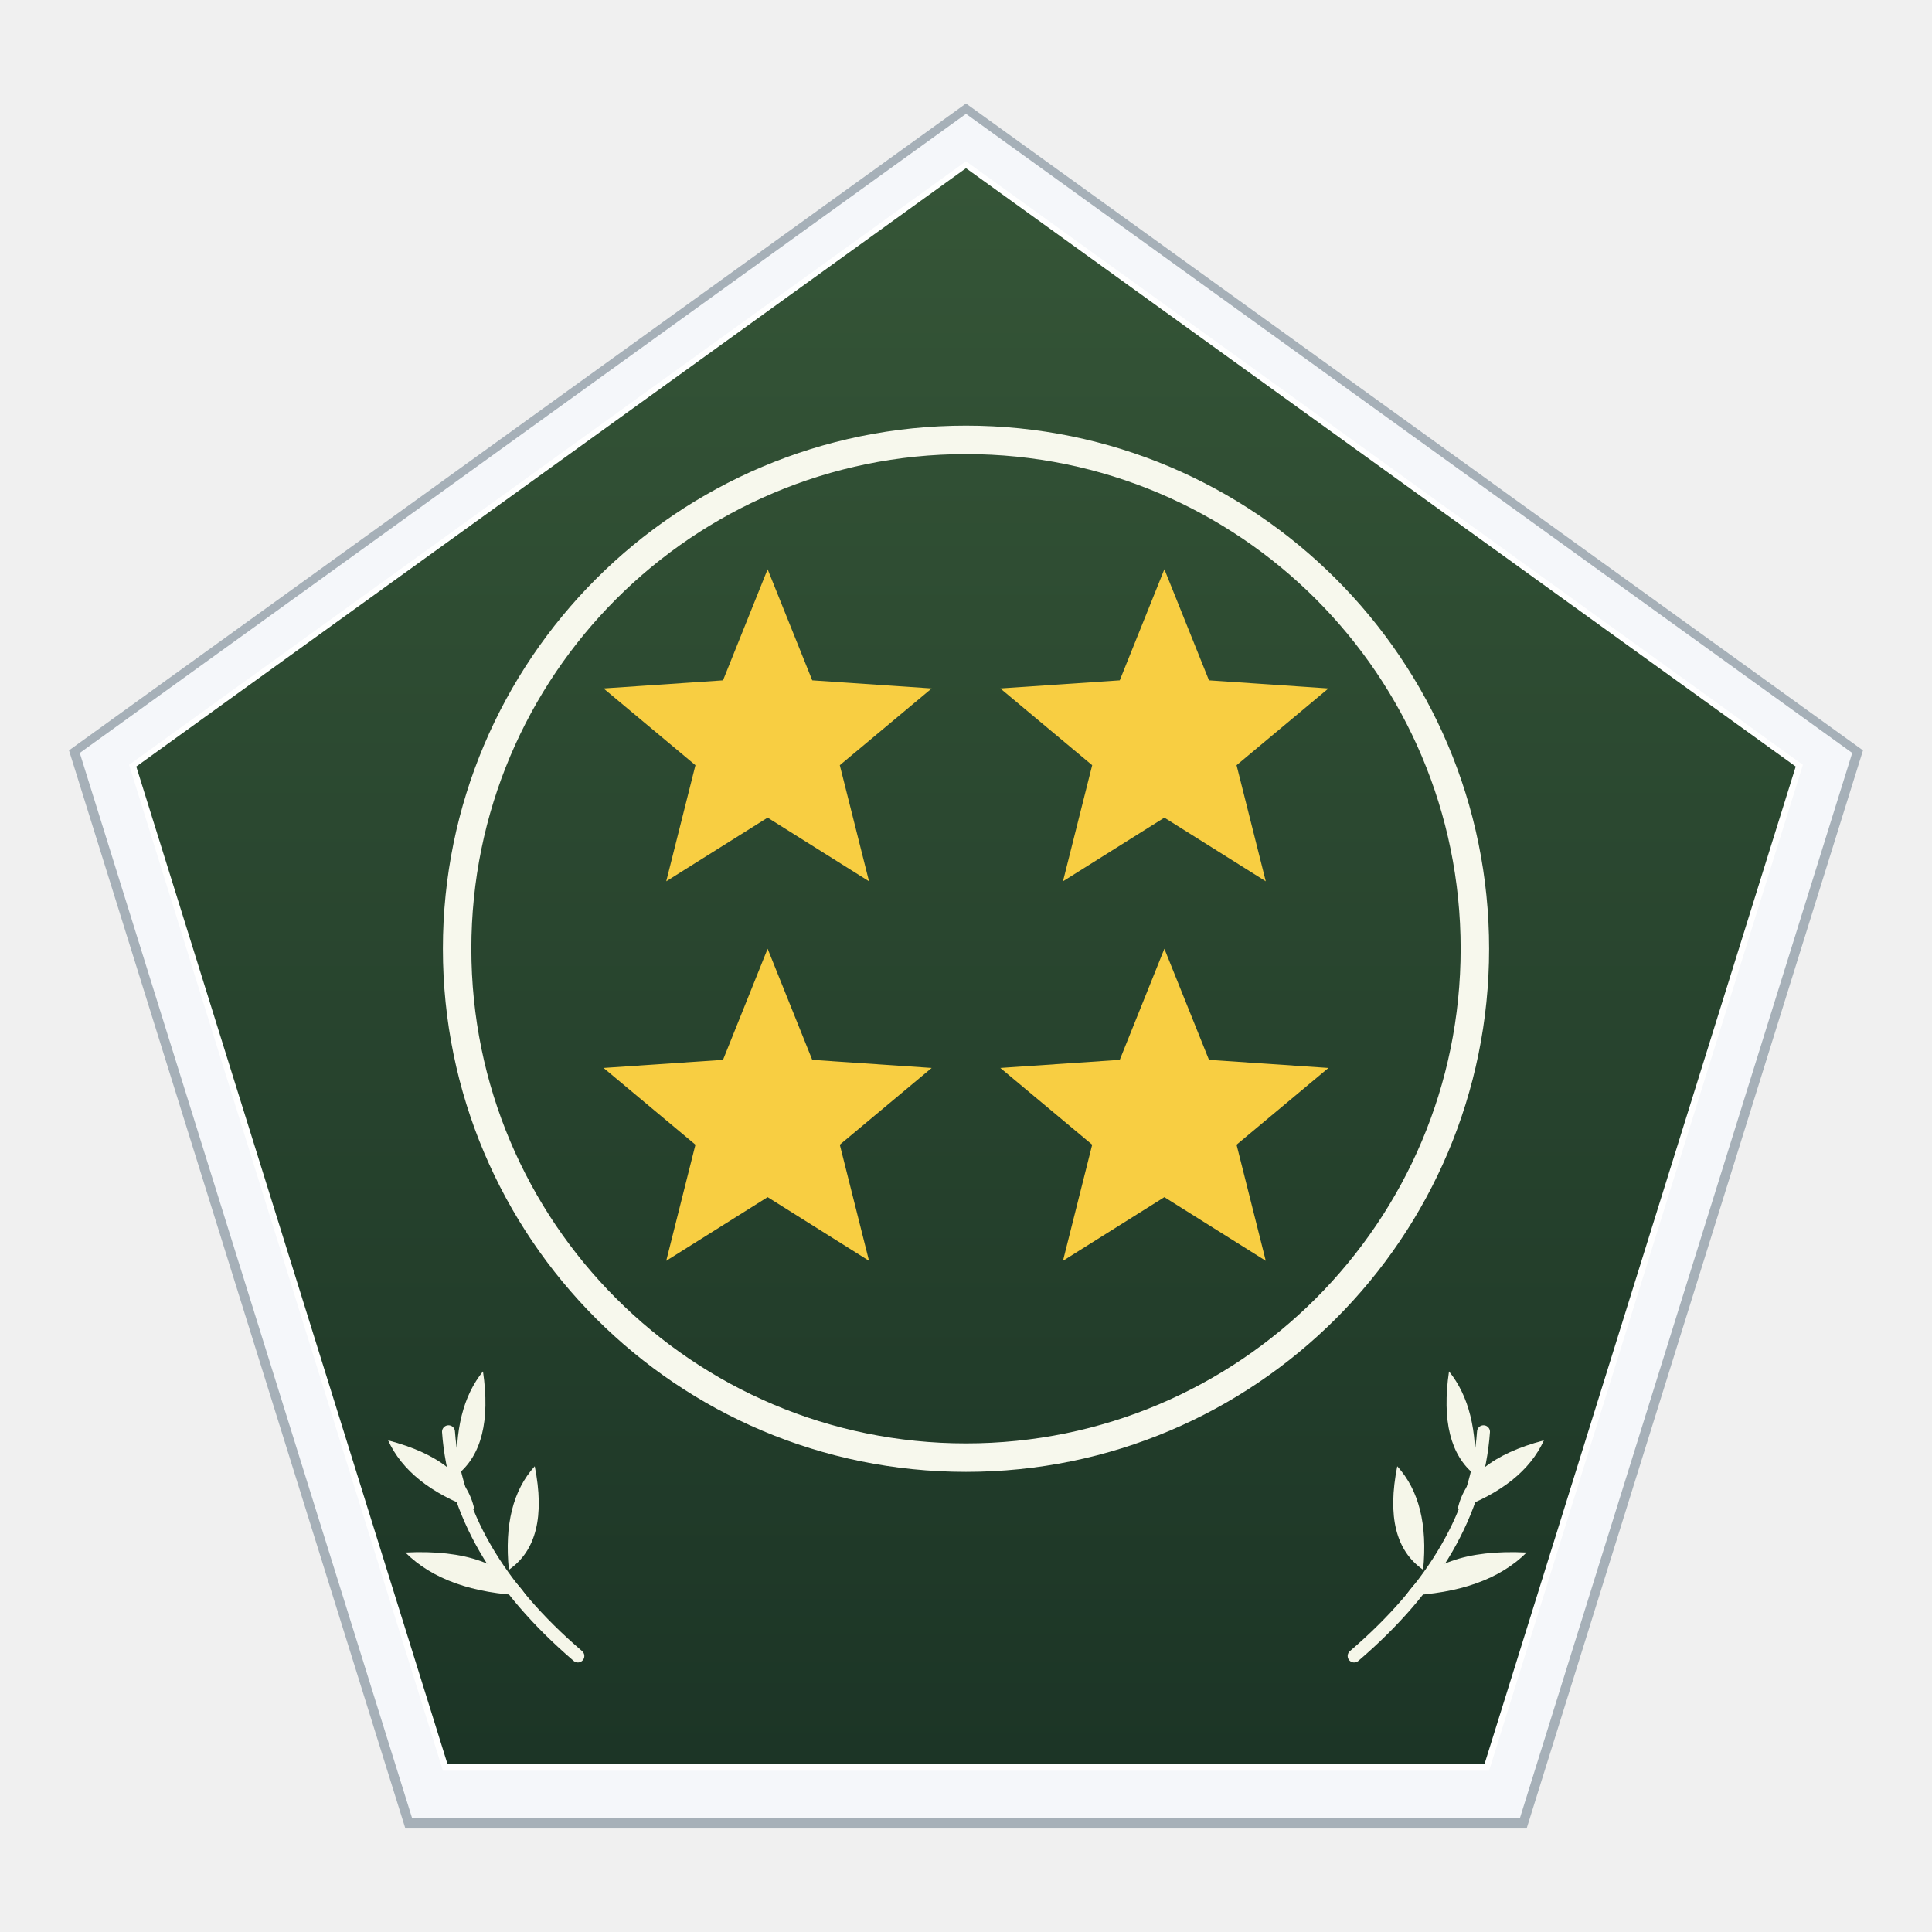
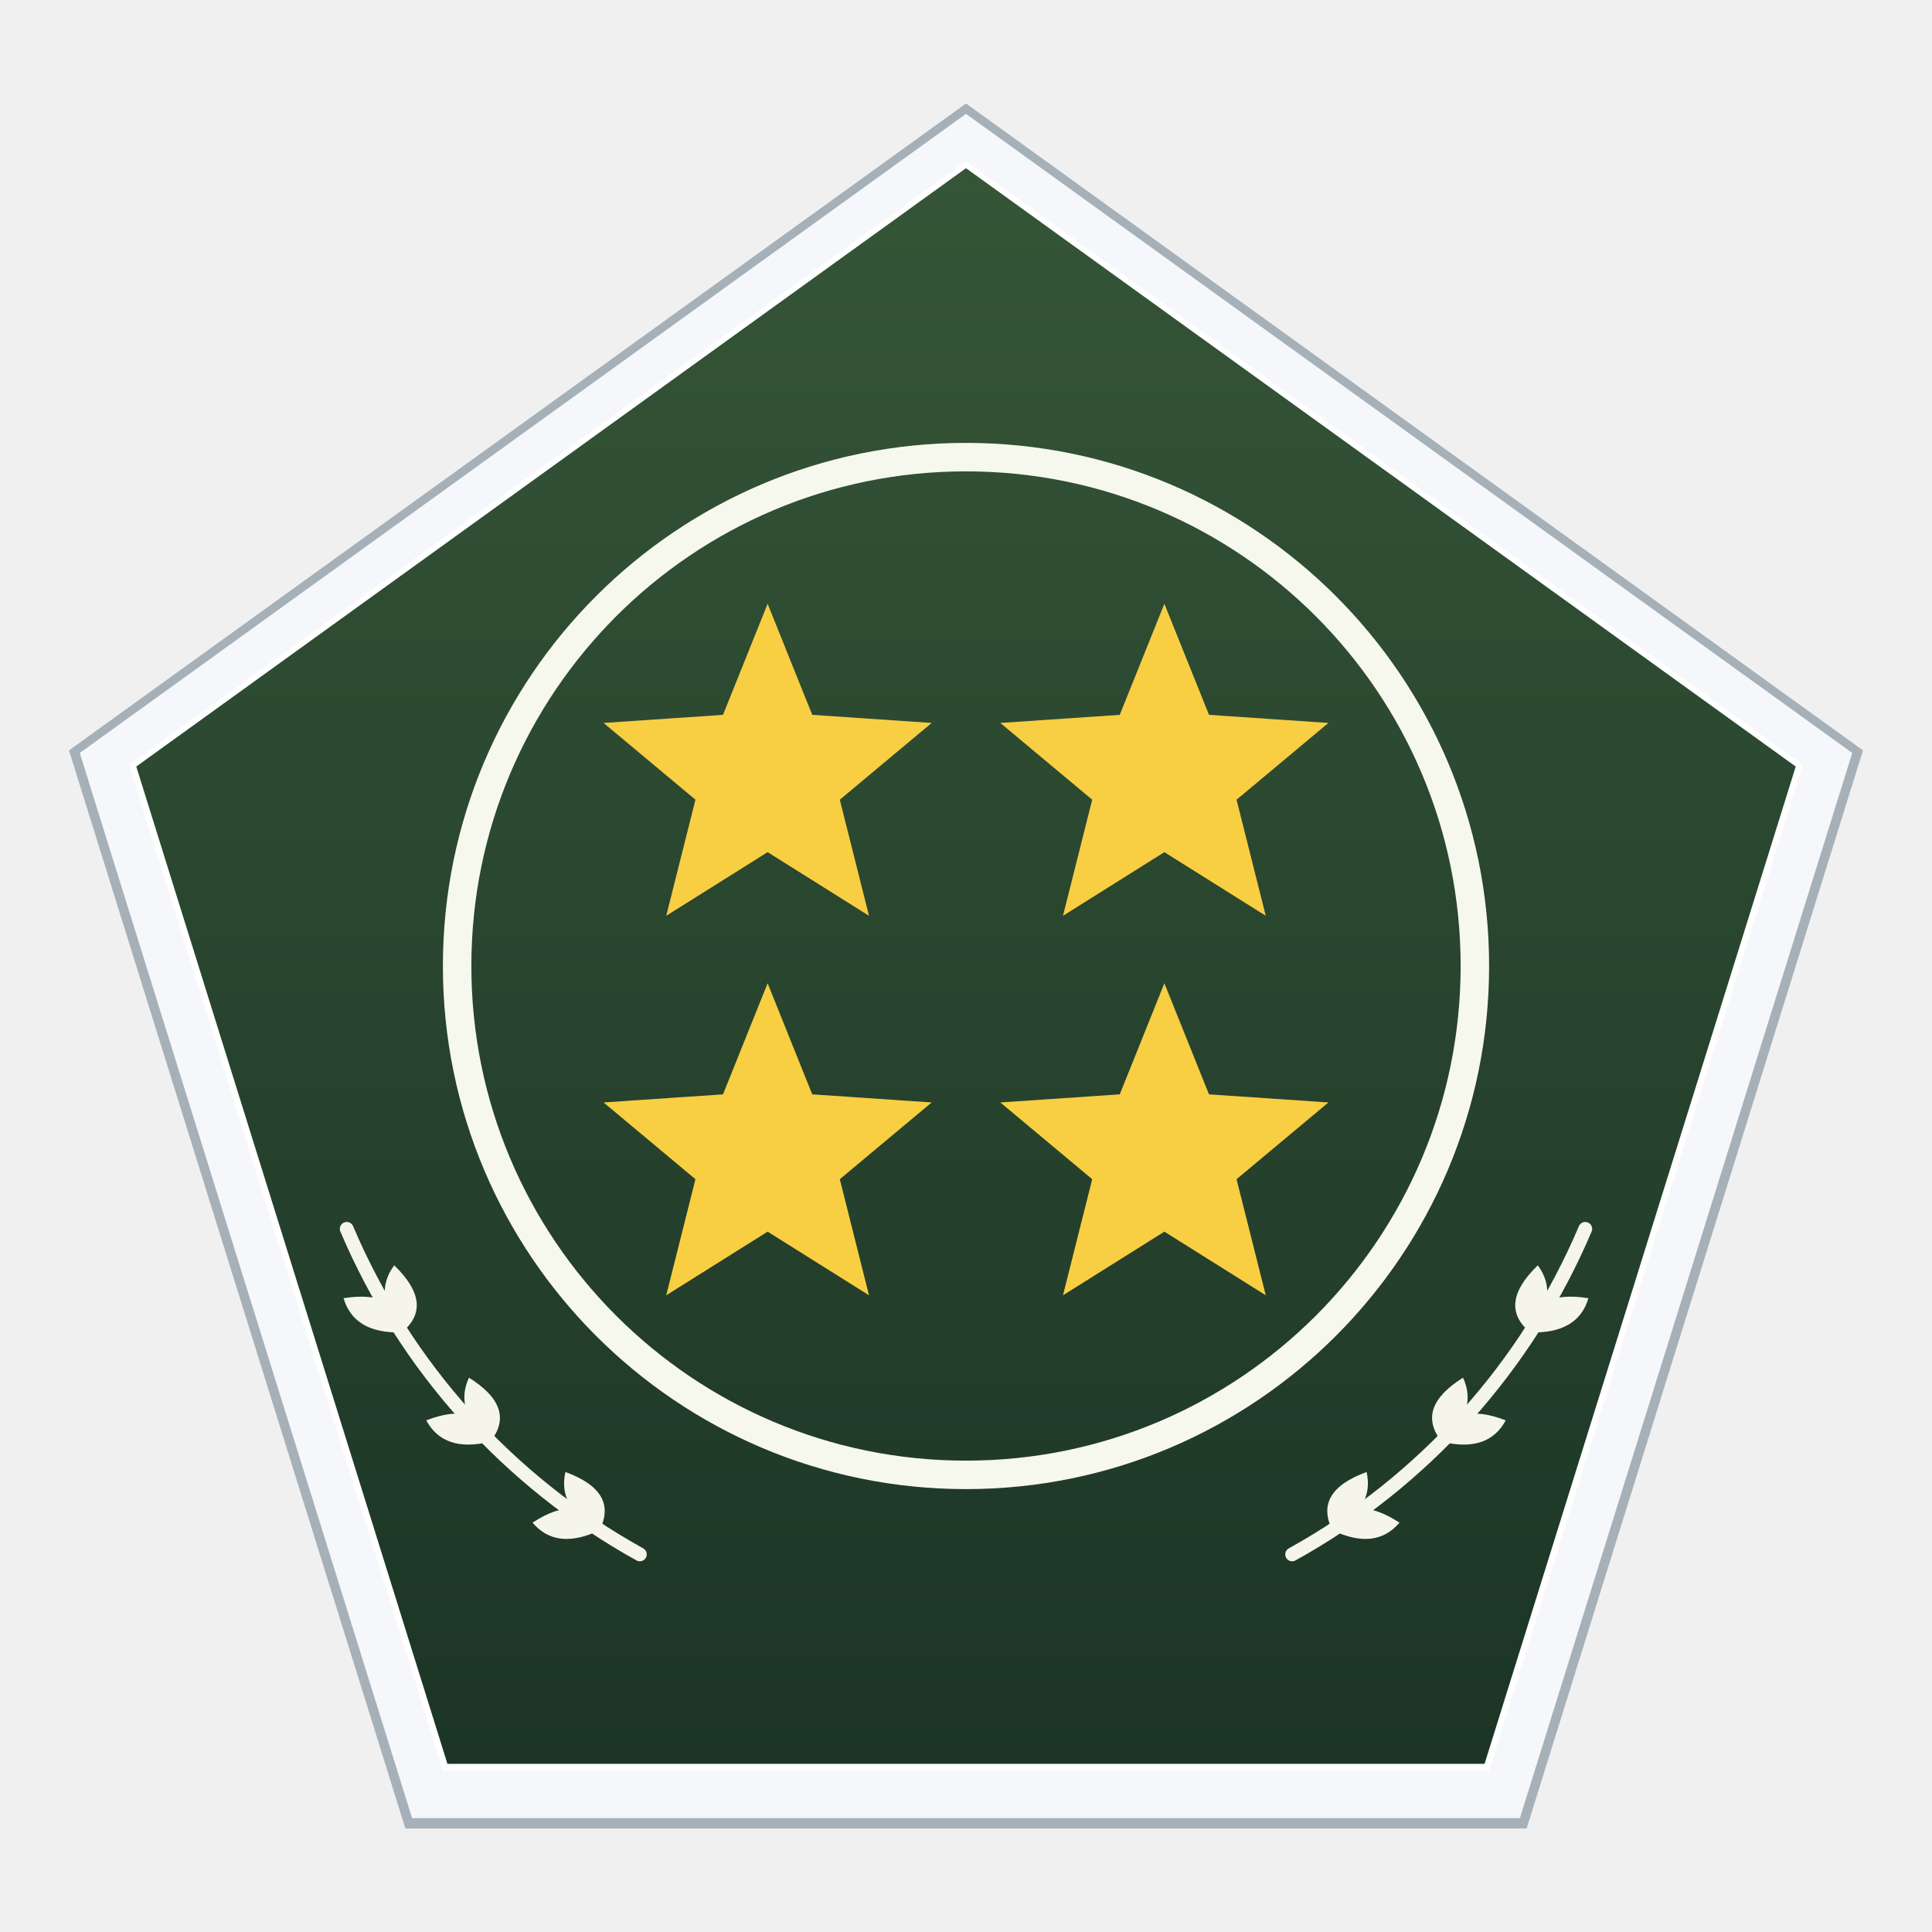
<svg xmlns="http://www.w3.org/2000/svg" viewBox="0 0 224 224" width="896" height="896">
  <defs>
    <linearGradient id="steel" x1="0" y1="0" x2="1" y2="1" gradientUnits="objectBoundingBox">
      <stop offset="0" stop-color="#fafcfd" />
      <stop offset=".28" stop-color="#b3bdc6" />
      <stop offset=".5" stop-color="#f4f7fa" />
      <stop offset=".72" stop-color="#8a959f" />
      <stop offset="1" stop-color="#dfe6ec" />
    </linearGradient>
    <linearGradient id="silverFace" x1="0" y1="0" x2="0.85" y2="1">
      <stop stop-color="#ffffff" />
      <stop offset=".48" stop-color="#e0e7ed" />
      <stop offset="1" stop-color="#a9b4bf" />
    </linearGradient>
    <linearGradient id="silverDark" x1="0" y1="0" x2="1" y2="1">
      <stop stop-color="#26313b" />
      <stop offset=".5" stop-color="#7e8a96" />
      <stop offset="1" stop-color="#1c252d" />
    </linearGradient>
    <linearGradient id="charcoal" x1="0" y1="0" x2="0" y2="1">
      <stop stop-color="#20252b" />
      <stop offset="1" stop-color="#0c1015" />
    </linearGradient>
    <linearGradient id="army" x1="0" y1="0" x2="0" y2="1">
      <stop stop-color="#355537" />
      <stop offset="1" stop-color="#1c3526" />
    </linearGradient>
    <linearGradient id="sapphire" x1="0" y1="0" x2="0" y2="1">
      <stop stop-color="#123b61" />
      <stop offset="1" stop-color="#081f39" />
    </linearGradient>
    <linearGradient id="ruby" x1="0" y1="0" x2="0" y2="1">
      <stop stop-color="#a72436" />
      <stop offset="1" stop-color="#700d21" />
    </linearGradient>
    <linearGradient id="obsidian" x1="0" y1="0" x2="0" y2="1">
      <stop stop-color="#1e2225" />
      <stop offset="1" stop-color="#070b0e" />
    </linearGradient>
    <linearGradient id="crimson" x1="0" y1="0" x2="0" y2="1">
      <stop stop-color="#aa1830" />
      <stop offset="1" stop-color="#5c091b" />
    </linearGradient>
    <linearGradient id="gold" x1="0" y1="0" x2=".8" y2="1">
      <stop stop-color="#fff0a7" />
      <stop offset=".35" stop-color="#f5d66d" />
      <stop offset=".7" stop-color="#dfaf3e" />
      <stop offset="1" stop-color="#b88124" />
    </linearGradient>
    <linearGradient id="supremeGold" x1="0" y1="0" x2="1" y2="1">
      <stop stop-color="#fff5b8" />
      <stop offset=".28" stop-color="#f8db75" />
      <stop offset=".6" stop-color="#eabd4b" />
      <stop offset="1" stop-color="#a7681c" />
    </linearGradient>
  </defs>
  <polygon points="112,12 216,87 177,212 47,212 8,87" fill="#a6b0b8" />
  <polygon points="112,13.2 214.752,87.3 176.22,210.8 47.78,210.8 9.248,87.3" fill="#f5f7fa" />
  <polygon points="112,18.7 209.032,88.675 172.645,205.3 51.355,205.3 14.968,88.675" fill="#ffffff" />
  <polygon points="112,19.5 208.2,88.875 172.125,204.5 51.875,204.5 15.8,88.875" fill="url(#army)" />
-   <circle cx="112" cy="110" r="59" fill="none" stroke="#f7f8ed" stroke-width="3.3" />
-   <g>
-     <path d="M67 192 Q53 180 52 166" fill="none" stroke="#f5f6e9" stroke-width="1.5" stroke-linecap="round" />
-     <path d="M61 185 Q57.445 179.483 47 180 Q51.658 184.637 61 185Z" fill="#f5f6e9" />
-     <path d="M59 182 Q63.737 178.722 62 170 Q58.219 174.155 59 182Z" fill="#f5f6e9" />
-     <path d="M55 175 Q53.811 169.311 45 167 Q47.382 172.222 55 175Z" fill="#f5f6e9" />
-     <path d="M53 171 Q57.251 167.6 56 159 Q52.559 163.24 53 171Z" fill="#f5f6e9" />
-   </g>
-   <g transform="translate(224 0) scale(-1 1)">
-     <path d="M67 192 Q53 180 52 166" fill="none" stroke="#f5f6e9" stroke-width="1.5" stroke-linecap="round" />
-     <path d="M61 185 Q57.445 179.483 47 180 Q51.658 184.637 61 185Z" fill="#f5f6e9" />
-     <path d="M59 182 Q63.737 178.722 62 170 Q58.219 174.155 59 182Z" fill="#f5f6e9" />
-     <path d="M55 175 Q53.811 169.311 45 167 Q47.382 172.222 55 175Z" fill="#f5f6e9" />
-     <path d="M53 171 Q57.251 167.6 56 159 Q52.559 163.24 53 171Z" fill="#f5f6e9" />
+   <circle cx="112" cy="112" r="59" fill="none" data-officer-ring="junior" stroke="#f7f8ed" stroke-width="3.3" />
+   <g data-laurel="mini">
+     <g>
+       <path d="M74.185,180.22 A78 78 0 0 1 40.201,142.477" fill="none" stroke="#f5f6e9" stroke-width="1.6" stroke-linecap="round" />
+       <path d="M69.518 177.416 Q71.752 172.927 65.554 170.668 Q64.605 174.857 69.518 177.416Z" fill="#f5f6e9" />
+       <path d="M69.518 177.416 Q67.267 172.936 61.741 176.539 Q64.522 179.812 69.518 177.416Z" fill="#f5f6e9" />
+       <path d="M56.846 167.154 Q59.964 163.228 54.371 159.73 Q52.572 163.629 56.846 167.154Z" fill="#f5f6e9" />
+       <path d="M56.846 167.154 Q55.575 162.304 49.421 164.679 Q51.461 168.459 56.846 167.154Z" fill="#f5f6e9" />
+       <path d="M46.584 154.482 Q50.45 151.289 45.707 146.705 Q43.136 150.145 46.584 154.482Z" fill="#f5f6e9" />
+       <path d="M46.584 154.482 Q46.35 149.473 39.836 150.517 Q41.046 154.638 46.584 154.482Z" fill="#f5f6e9" />
+     </g>
+     <g transform="translate(224 0) scale(-1 1)">
+       <path d="M74.185,180.22 A78 78 0 0 1 40.201,142.477" fill="none" stroke="#f5f6e9" stroke-width="1.6" stroke-linecap="round" />
+       <path d="M69.518 177.416 Q71.752 172.927 65.554 170.668 Q64.605 174.857 69.518 177.416Z" fill="#f5f6e9" />
+       <path d="M69.518 177.416 Q67.267 172.936 61.741 176.539 Q64.522 179.812 69.518 177.416Z" fill="#f5f6e9" />
+       <path d="M56.846 167.154 Q59.964 163.228 54.371 159.73 Q52.572 163.629 56.846 167.154Z" fill="#f5f6e9" />
+       <path d="M56.846 167.154 Q55.575 162.304 49.421 164.679 Q51.461 168.459 56.846 167.154Z" fill="#f5f6e9" />
+       <path d="M46.584 154.482 Q50.45 151.289 45.707 146.705 Q43.136 150.145 46.584 154.482Z" fill="#f5f6e9" />
+       <path d="M46.584 154.482 Q46.35 149.473 39.836 150.517 Q41.046 154.638 46.584 154.482Z" fill="#f5f6e9" />
+     </g>
  </g>
  <g data-star-count="4" data-star-radius="20">
-     <polygon points="89,66 94.173,78.881 108.021,79.82 97.369,88.719 100.756,102.18 89,94.8 77.244,102.18 80.631,88.719 69.979,79.82 83.827,78.881" fill="#f8ce42" data-star-style="flat" />
-     <polygon points="135,66 140.173,78.881 154.021,79.82 143.369,88.719 146.756,102.18 135,94.8 123.244,102.18 126.631,88.719 115.979,79.82 129.827,78.881" fill="#f8ce42" data-star-style="flat" />
-     <polygon points="89,110 94.173,122.881 108.021,123.82 97.369,132.719 100.756,146.18 89,138.8 77.244,146.18 80.631,132.719 69.979,123.82 83.827,122.881" fill="#f8ce42" data-star-style="flat" />
-     <polygon points="135,110 140.173,122.881 154.021,123.82 143.369,132.719 146.756,146.18 135,138.8 123.244,146.18 126.631,132.719 115.979,123.82 129.827,122.881" fill="#f8ce42" data-star-style="flat" />
+     <polygon points="89,70 94.173,82.881 108.021,83.82 97.369,92.719 100.756,106.18 89,98.8 77.244,106.18 80.631,92.719 69.979,83.82 83.827,82.881" fill="#f8ce42" data-star-style="flat" />
+     <polygon points="135,70 140.173,82.881 154.021,83.82 143.369,92.719 146.756,106.18 135,98.8 123.244,106.18 126.631,92.719 115.979,83.82 129.827,82.881" fill="#f8ce42" data-star-style="flat" />
+     <polygon points="89,114 94.173,126.881 108.021,127.82 97.369,136.719 100.756,150.18 89,142.8 77.244,150.18 80.631,136.719 69.979,127.82 83.827,126.881" fill="#f8ce42" data-star-style="flat" />
+     <polygon points="135,114 140.173,126.881 154.021,127.82 143.369,136.719 146.756,150.18 135,142.8 123.244,150.18 126.631,136.719 115.979,127.82 129.827,126.881" fill="#f8ce42" data-star-style="flat" />
  </g>
</svg>
